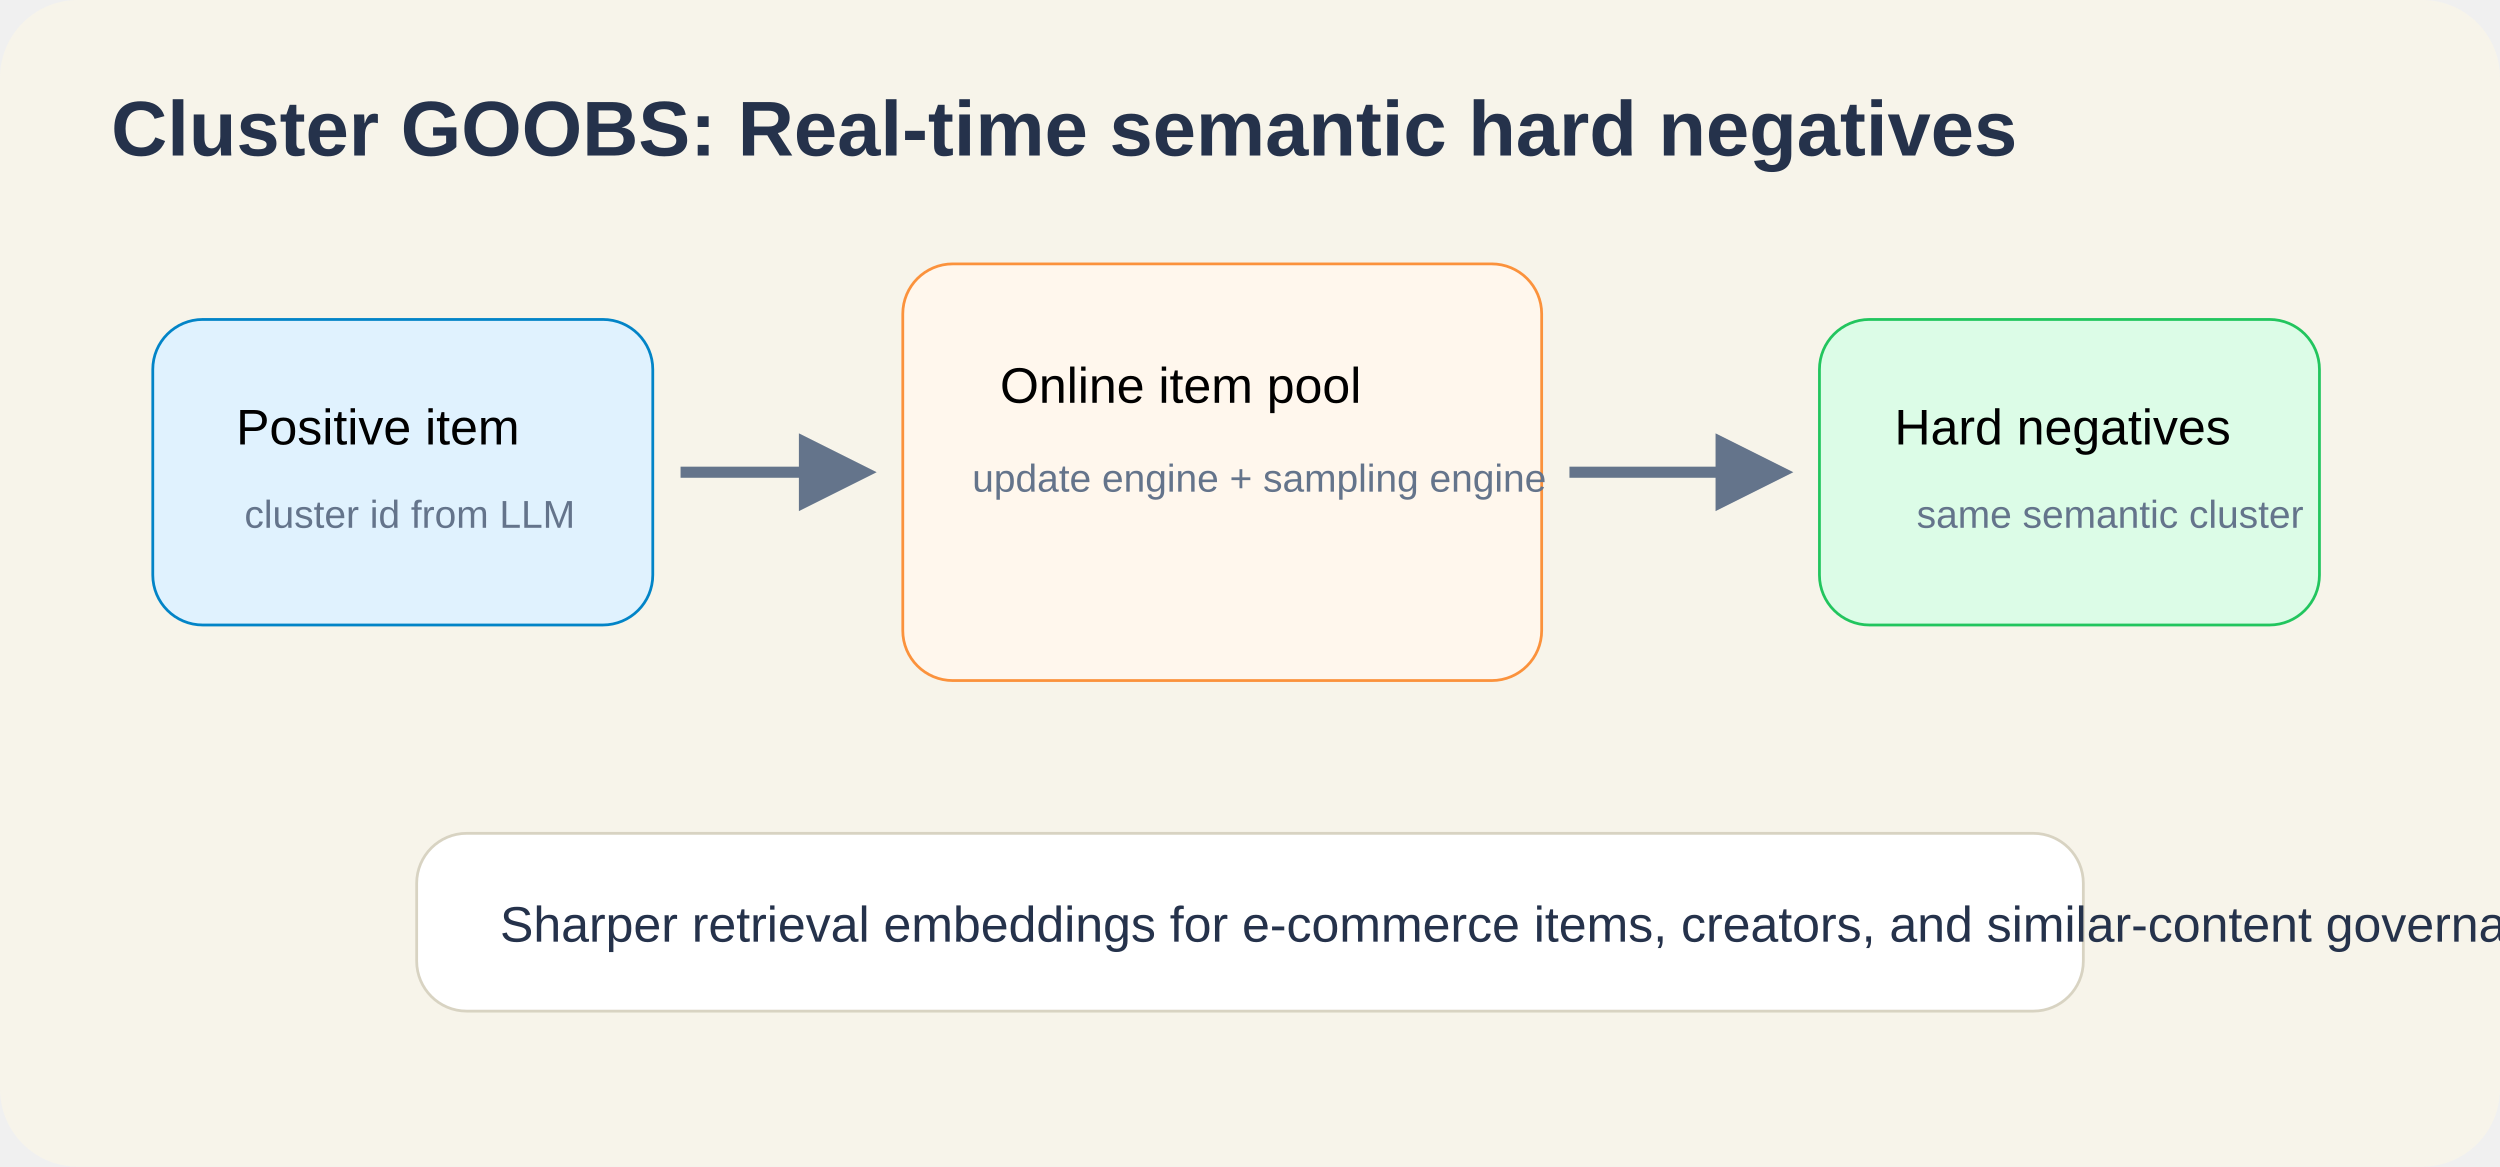
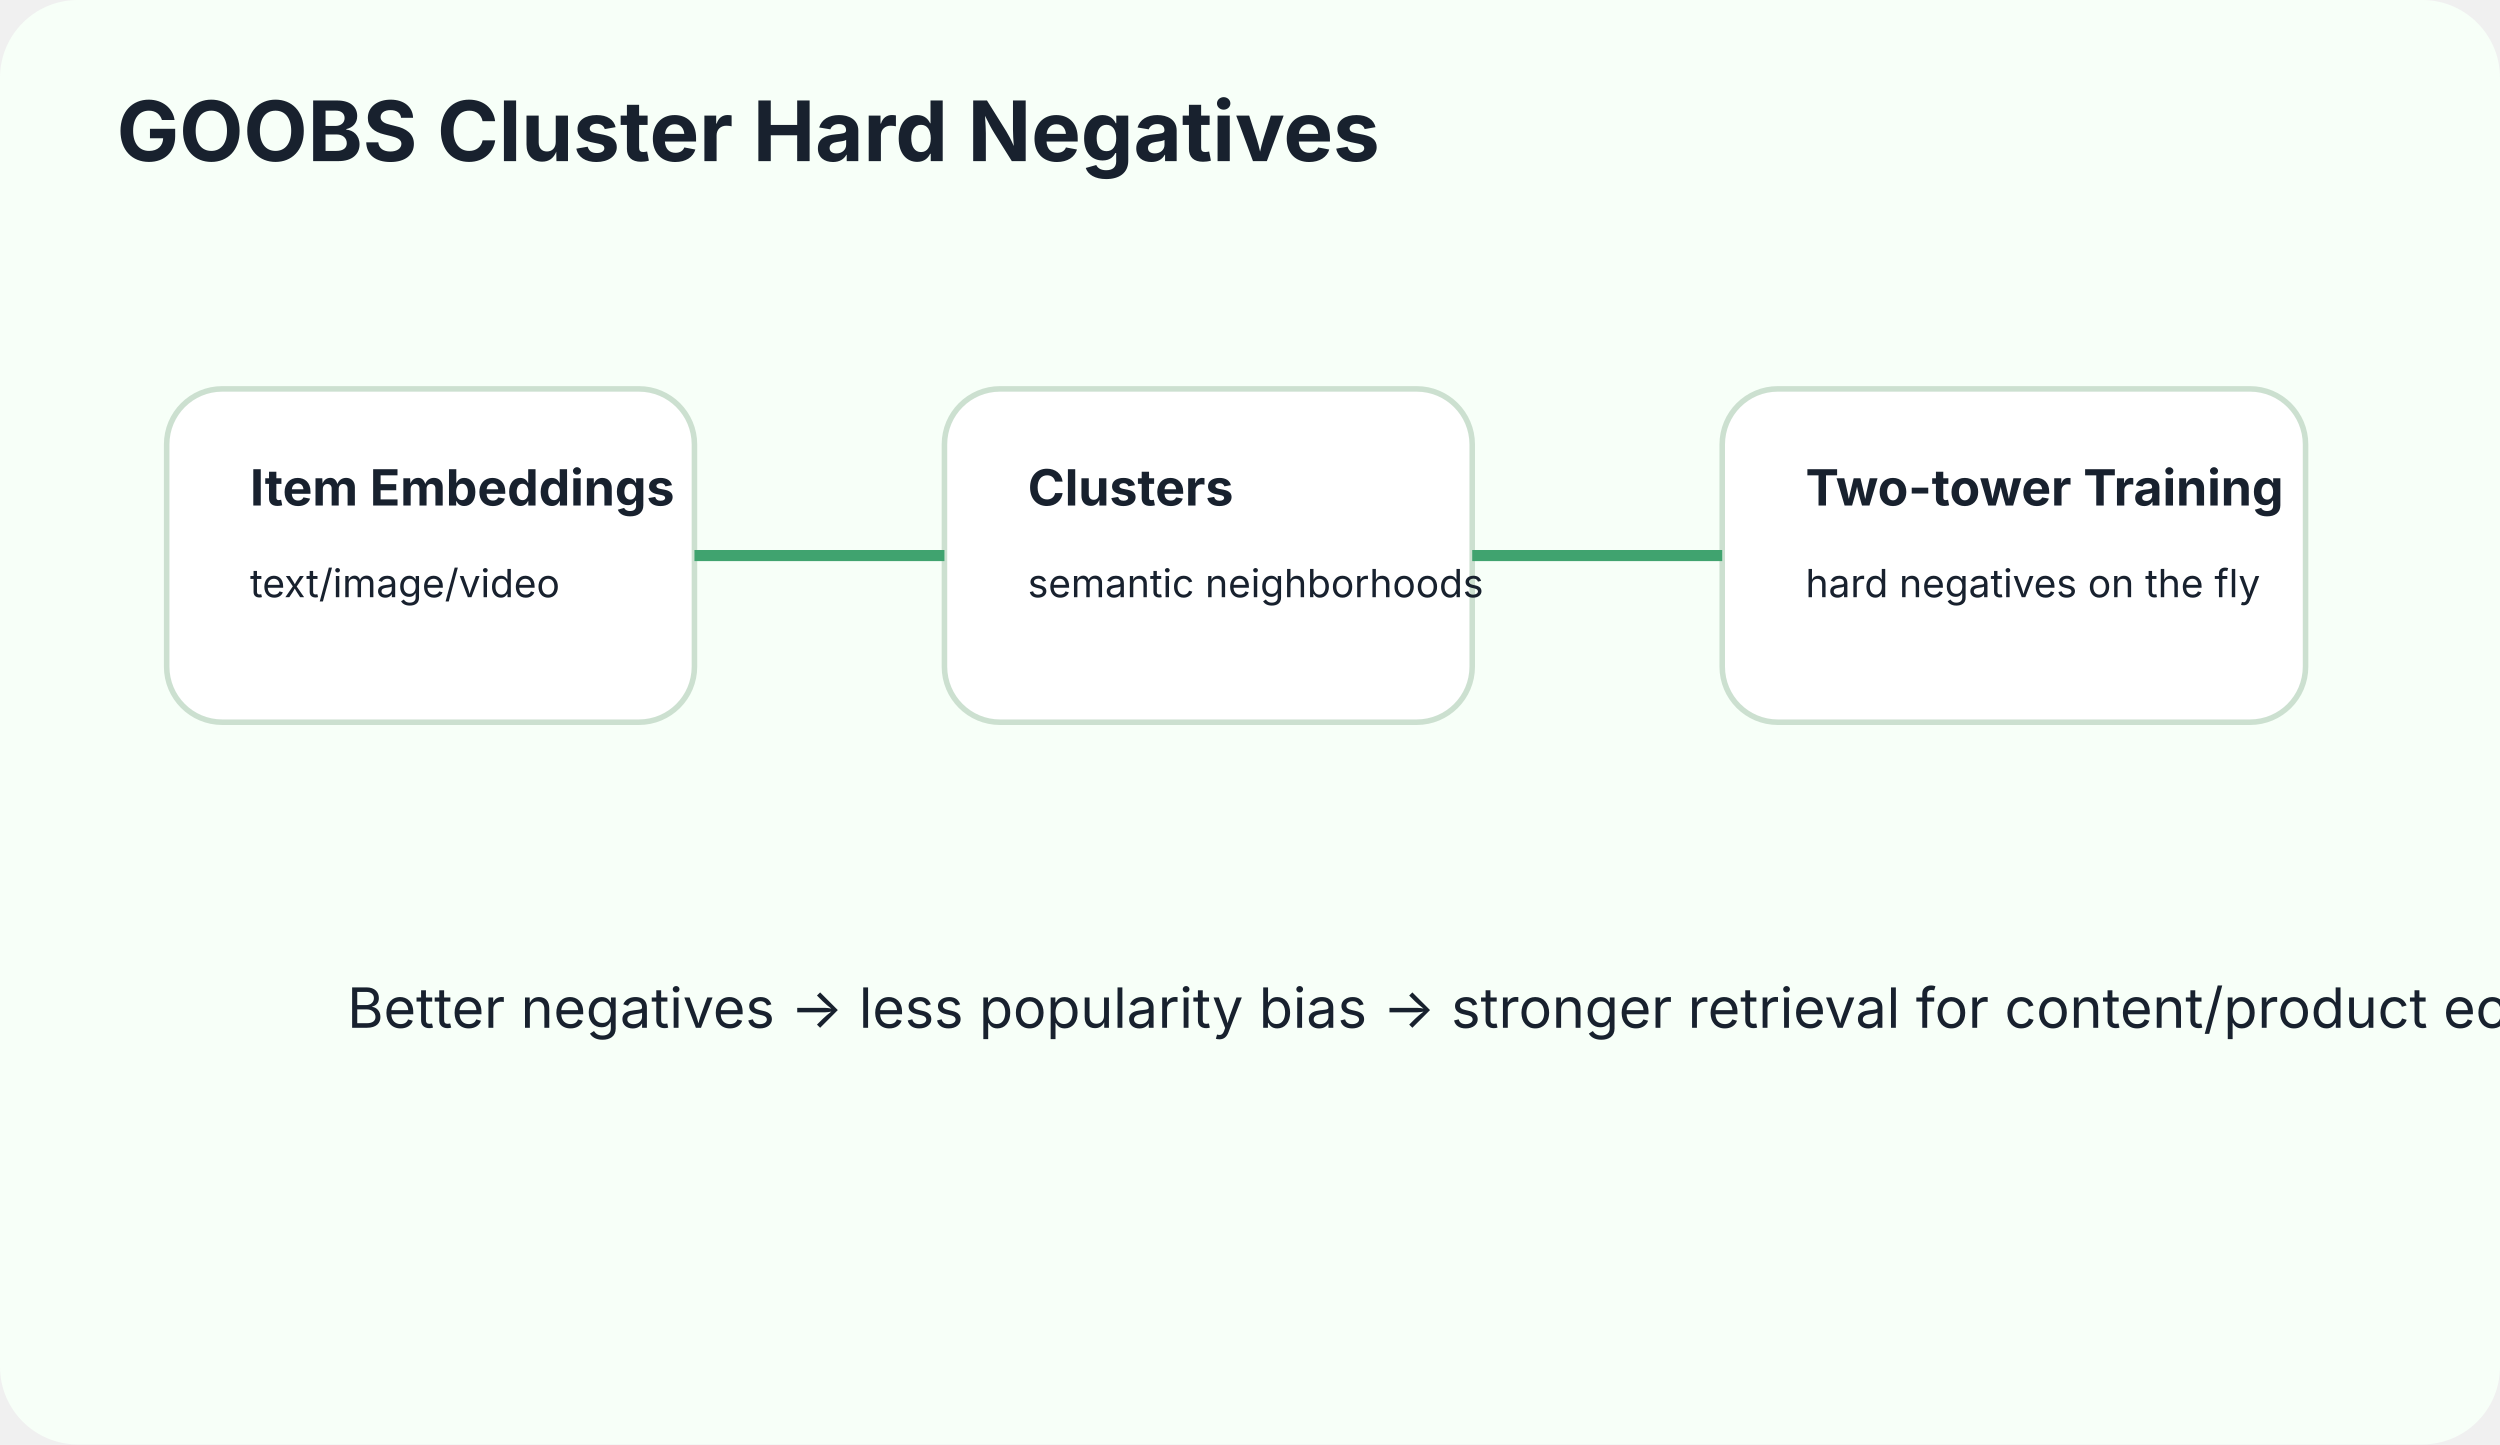
- <svg xmlns="http://www.w3.org/2000/svg" width="900" height="420">
-   <rect width="900" height="420" rx="28" fill="#f7f4ea" />
-   <text x="40" y="56" font-family="Arial" font-size="28" font-weight="700" fill="#25324b">Cluster GOOBS: Real-time semantic hard negatives</text>
-   <rect x="55" y="115" width="180" height="110" rx="18" fill="#e0f2fe" stroke="#0284c7" />
-   <text x="85" y="160" font-size="18" font-family="Arial">Positive item</text>
-   <text x="88" y="190" font-size="14" font-family="Arial" fill="#64748b">cluster id from LLM</text>
-   <rect x="325" y="95" width="230" height="150" rx="18" fill="#fff7ed" stroke="#fb923c" />
-   <text x="360" y="145" font-size="18" font-family="Arial">Online item pool</text>
-   <text x="350" y="177" font-size="14" font-family="Arial" fill="#64748b">update engine + sampling engine</text>
-   <rect x="655" y="115" width="180" height="110" rx="18" fill="#dcfce7" stroke="#22c55e" />
-   <text x="682" y="160" font-size="18" font-family="Arial">Hard negatives</text>
-   <text x="690" y="190" font-size="14" font-family="Arial" fill="#64748b">same semantic cluster</text>
-   <path d="M245 170 H310" stroke="#64748b" stroke-width="4" marker-end="url(#a)" />
-   <path d="M565 170 H640" stroke="#64748b" stroke-width="4" marker-end="url(#a)" />
-   <rect x="150" y="300" width="600" height="64" rx="18" fill="#fff" stroke="#d8d3c2" />
-   <text x="180" y="339" font-size="18" font-family="Arial" fill="#25324b">Sharper retrieval embeddings for e-commerce items, creators, and similar-content governance.</text>
-   <defs>
-     <marker id="a" viewBox="0 0 10 10" refX="8" refY="5" markerWidth="7" markerHeight="7" orient="auto">
-       <path d="M0 0 L10 5 L0 10z" fill="#64748b" />
-     </marker>
-   </defs>
+ <svg xmlns="http://www.w3.org/2000/svg" width="900" height="520">
+   <style>text{font-family:Inter,Arial;fill:#18212e}.box{fill:white;stroke:#cce0d0;stroke-width:2}</style>
+   <rect width="900" height="520" rx="28" fill="#f7fff8" />
+   <text x="42" y="58" font-size="30" font-weight="700">GOOBS Cluster Hard Negatives</text>
+   <rect class="box" x="60" y="140" width="190" height="120" rx="20" />
+   <text x="90" y="182" font-size="18" font-weight="700">Item Embeddings</text>
+   <text x="90" y="215" font-size="14">text/image/video</text>
+   <rect class="box" x="340" y="140" width="190" height="120" rx="20" />
+   <text x="370" y="182" font-size="18" font-weight="700">Clusters</text>
+   <text x="370" y="215" font-size="14">semantic neighborhoods</text>
+   <rect class="box" x="620" y="140" width="210" height="120" rx="20" />
+   <text x="650" y="182" font-size="18" font-weight="700">Two-tower Training</text>
+   <text x="650" y="215" font-size="14">hard negatives on the fly</text>
+   <path d="M250 200 L340 200 M530 200 L620 200" stroke="#40a36f" stroke-width="4" />
+   <text x="125" y="370" font-size="20">Better negatives → less popularity bias → stronger retrieval for content/product ecosystems</text>
</svg>
